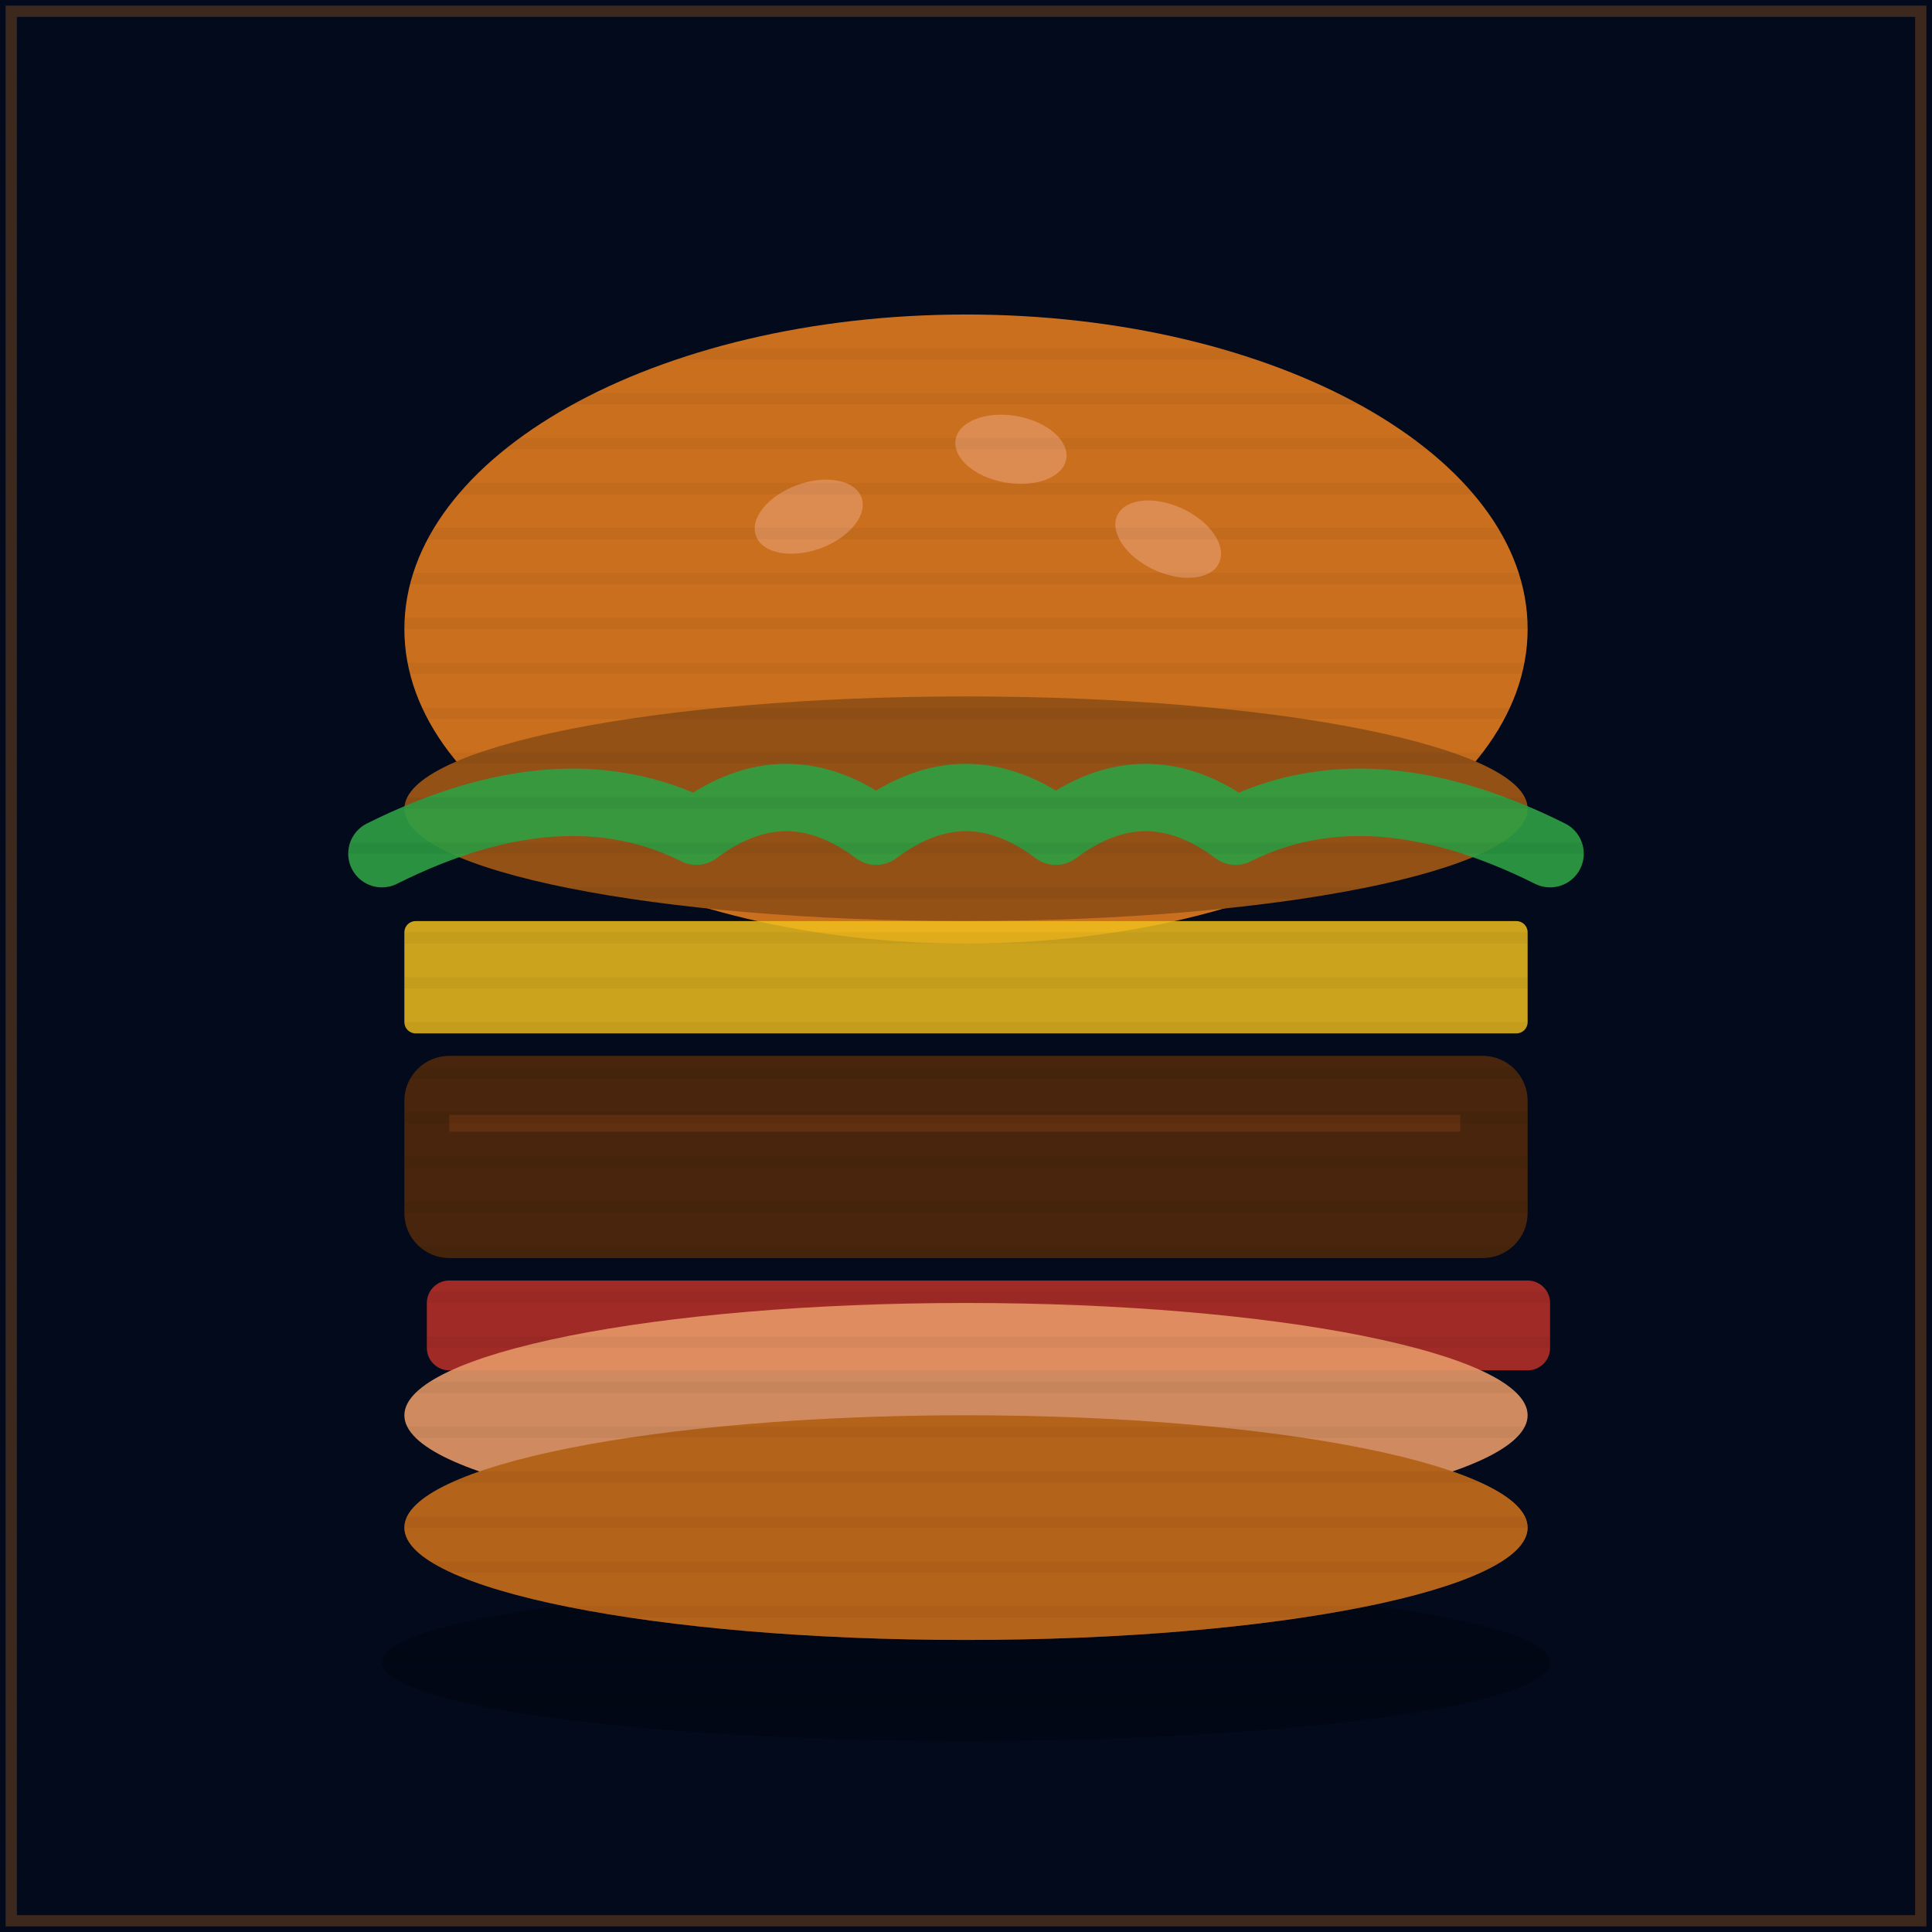
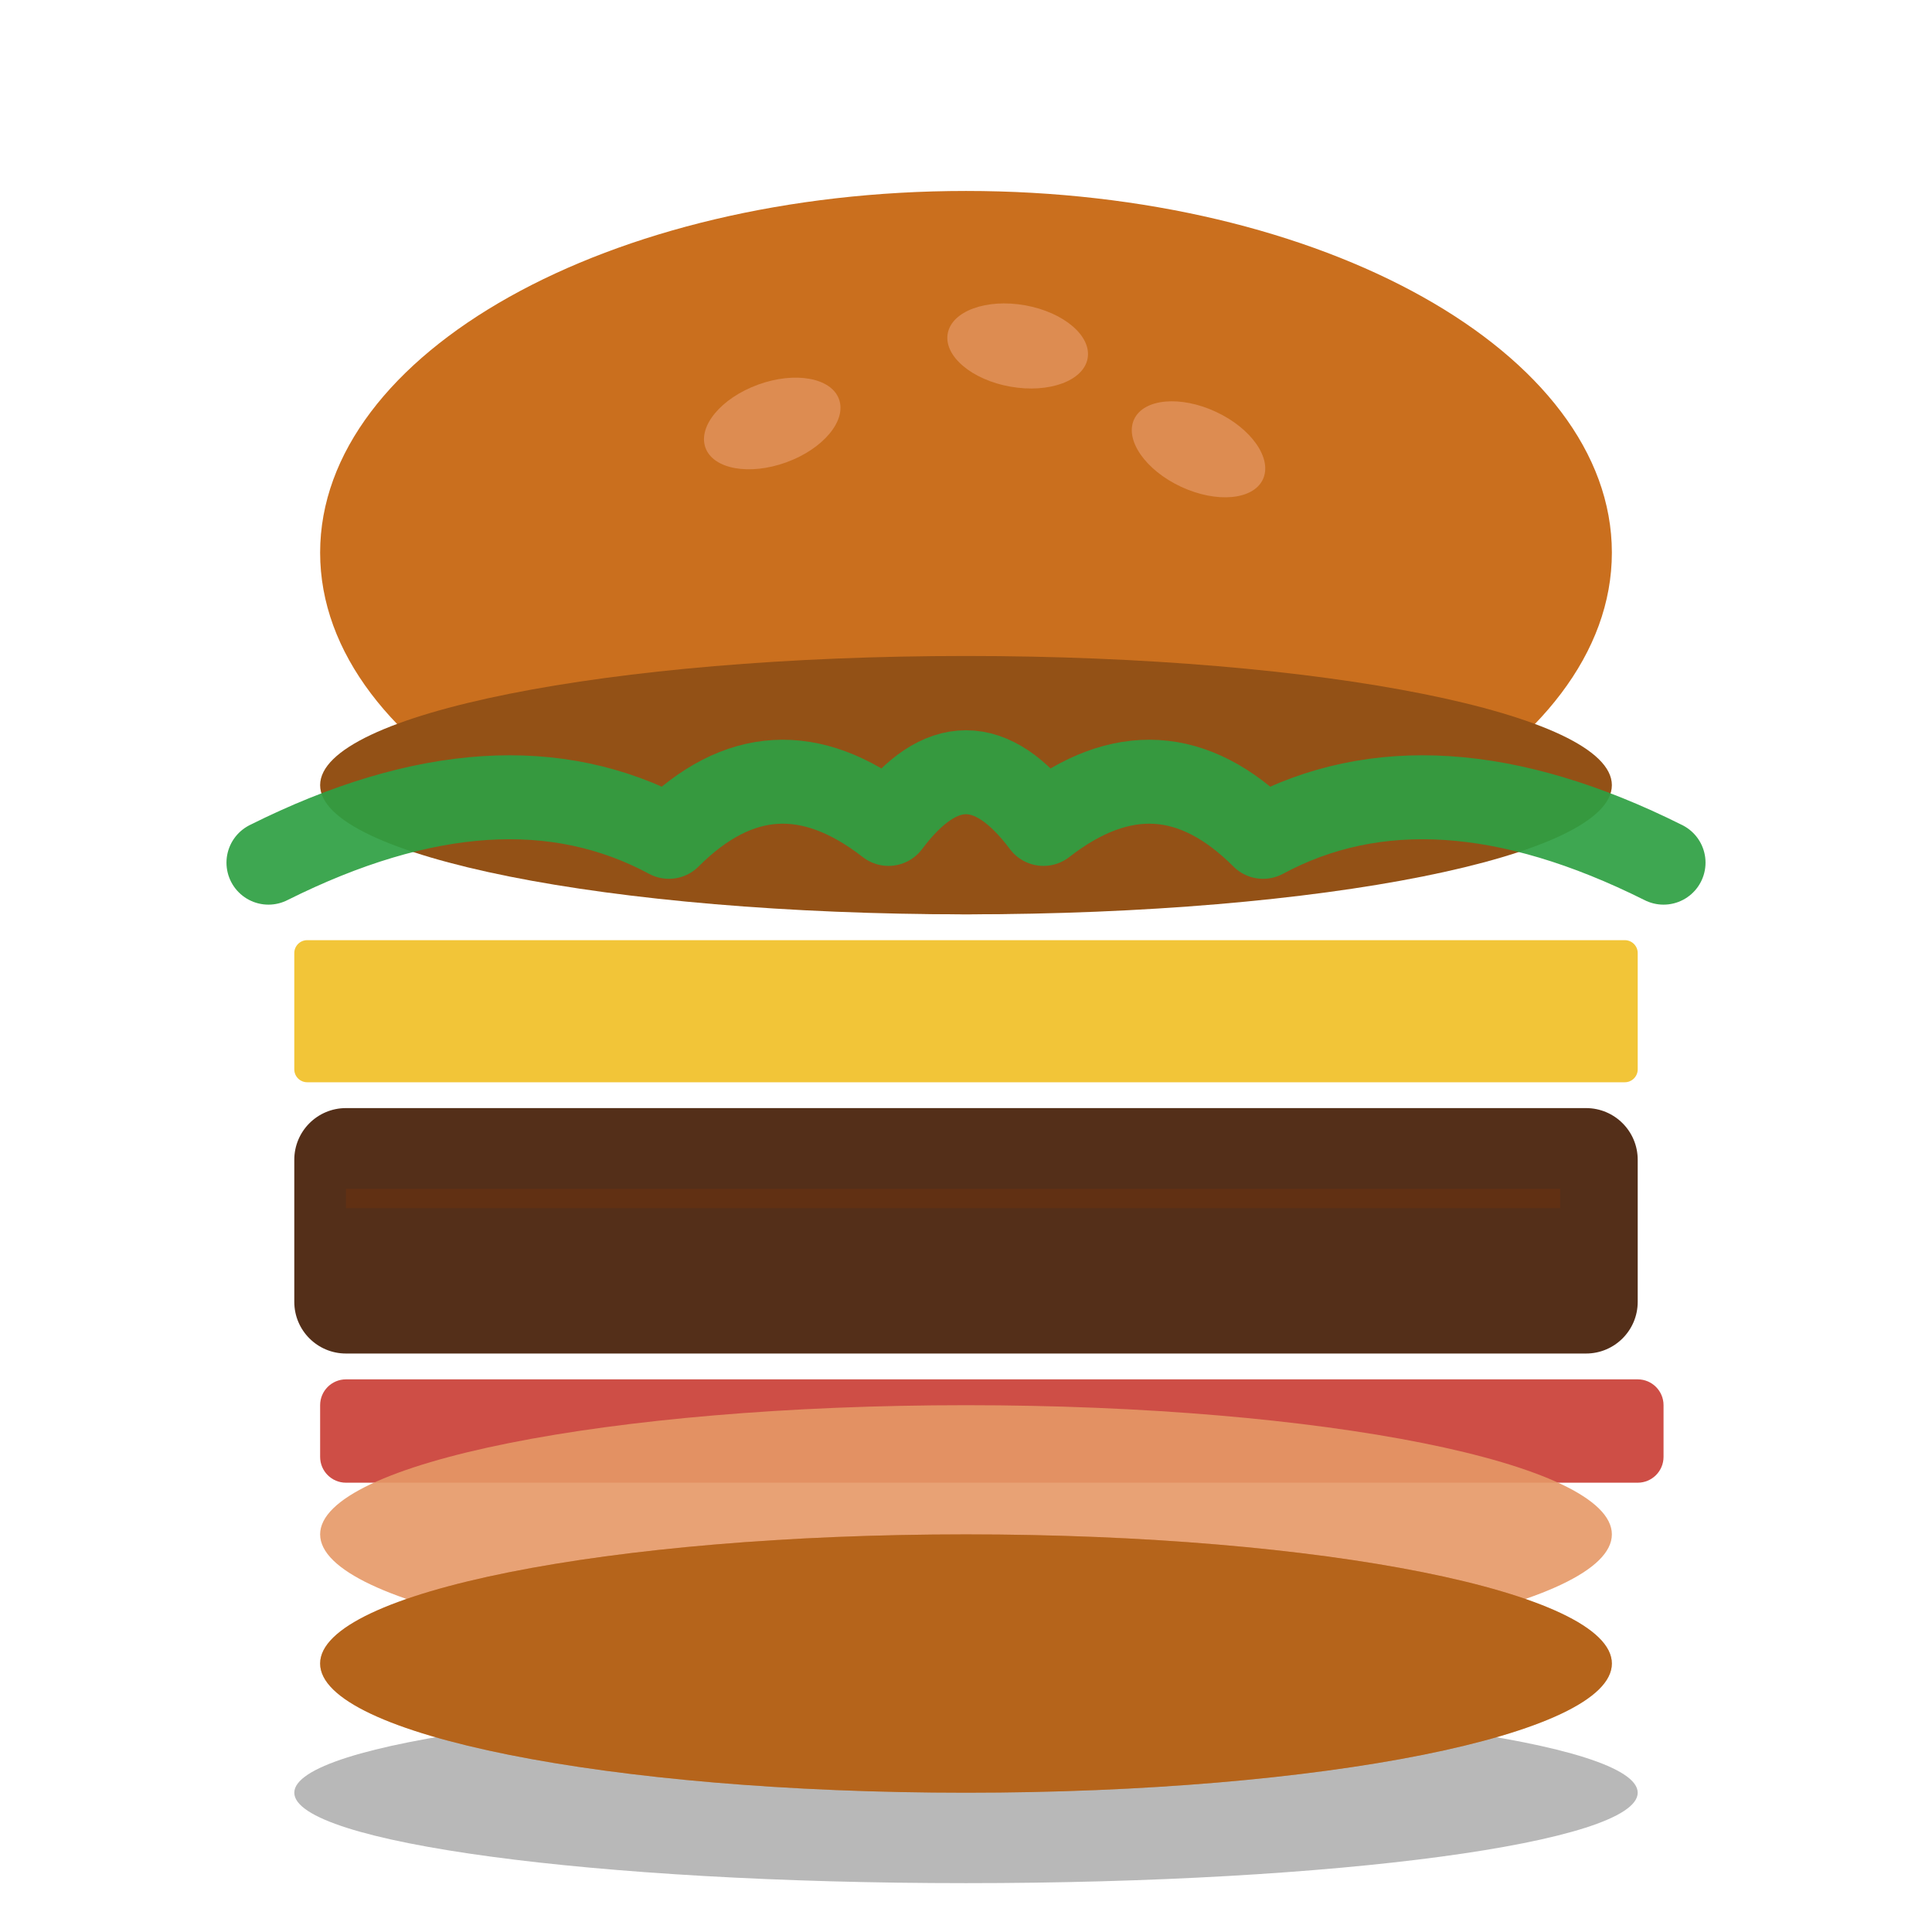
<svg xmlns="http://www.w3.org/2000/svg" viewBox="0 0 172 172" width="172" height="172">
-   <defs>
-     <pattern id="sc" x="0" y="0" width="1" height="4" patternUnits="userSpaceOnUse">
-       <rect x="0" y="3" width="172" height="1" fill="rgba(0,0,0,0.08)" />
-     </pattern>
-   </defs>
-   <rect width="172" height="172" fill="#020a1c" />
-   <ellipse cx="86" cy="148" rx="52" ry="7" fill="rgba(0,0,0,0.3)" />
-   <ellipse cx="86" cy="56" rx="50" ry="28" fill="#ca6f1e" />
-   <ellipse cx="72" cy="46" rx="5" ry="3" fill="#e59866" opacity="0.7" transform="rotate(-20,72,46)" />
-   <ellipse cx="90" cy="40" rx="5" ry="3" fill="#e59866" opacity="0.7" transform="rotate(10,90,40)" />
-   <ellipse cx="104" cy="48" rx="5" ry="3" fill="#e59866" opacity="0.7" transform="rotate(25,104,48)" />
-   <ellipse cx="86" cy="72" rx="50" ry="10" fill="#935116" />
-   <path d="M34,76 Q50,68 62,74 Q70,68 78,74 Q86,68 94,74 Q102,68 110,74 Q122,68 138,76" fill="none" stroke="rgba(46,160,67,0.9)" stroke-width="6" stroke-linecap="round" stroke-linejoin="round" />
-   <rect x="36" y="82" width="100" height="10" fill="rgba(240,190,30,0.85)" rx="1" />
-   <rect x="36" y="94" width="100" height="18" rx="4" fill="rgba(80,40,10,0.9)" />
-   <line x1="40" y1="100" x2="130" y2="100" stroke="rgba(120,60,20,0.5)" stroke-width="1.5" />
-   <rect x="38" y="114" width="100" height="8" rx="2" fill="rgba(200,50,40,0.8)" />
-   <ellipse cx="86" cy="126" rx="50" ry="10" fill="#e59866" opacity="0.9" />
-   <ellipse cx="86" cy="136" rx="50" ry="10" fill="#ca6f1e" />
-   <ellipse cx="86" cy="136" rx="50" ry="10" fill="#935116" opacity="0.4" />
-   <rect width="172" height="172" fill="url(#sc)" opacity="0.5" />
-   <rect x="1" y="1" width="170" height="170" fill="none" stroke="#ca6f1e" stroke-width="1" opacity="0.3" />
+   <g transform="translate(86,86) scale(1.15) translate(-86,-86)">
+     <ellipse cx="86" cy="150" rx="52" ry="7" fill="rgba(0,0,0,0.28)" />
+     <ellipse cx="86" cy="54" rx="50" ry="28" fill="#ca6f1e" />
+     <ellipse cx="71" cy="44" rx="5.5" ry="3.2" fill="#e59866" opacity="0.7" transform="rotate(-20,71,44)" />
+     <ellipse cx="90" cy="38" rx="5.5" ry="3.2" fill="#e59866" opacity="0.7" transform="rotate(10,90,38)" />
+     <ellipse cx="104" cy="46" rx="5.5" ry="3.2" fill="#e59866" opacity="0.7" transform="rotate(25,104,46)" />
+     <ellipse cx="86" cy="72" rx="50" ry="10" fill="#935116" />
+     <path d="M32,78 Q50,69 63,76 Q71,68 80,75 Q86,67 92,75 Q101,68 109,76 Q122,69 140,78" fill="none" stroke="rgba(46,160,67,0.92)" stroke-width="6.5" stroke-linecap="round" stroke-linejoin="round" />
+     <rect x="34" y="84" width="104" height="11" fill="rgba(240,190,30,0.88)" rx="1" />
+     <rect x="34" y="97" width="104" height="19" rx="4" fill="rgba(70,30,6,0.92)" />
+     <line x1="38" y1="104" x2="132" y2="104" stroke="rgba(110,50,14,0.5)" stroke-width="1.5" />
+     <rect x="36" y="118" width="104" height="8" rx="2" fill="rgba(195,40,30,0.82)" />
+     <ellipse cx="86" cy="130" rx="50" ry="10" fill="#e59866" opacity="0.9" />
+     <ellipse cx="86" cy="140" rx="50" ry="10" fill="#ca6f1e" />
+     <ellipse cx="86" cy="140" rx="50" ry="10" fill="#935116" opacity="0.38" />
+   </g>
</svg>
